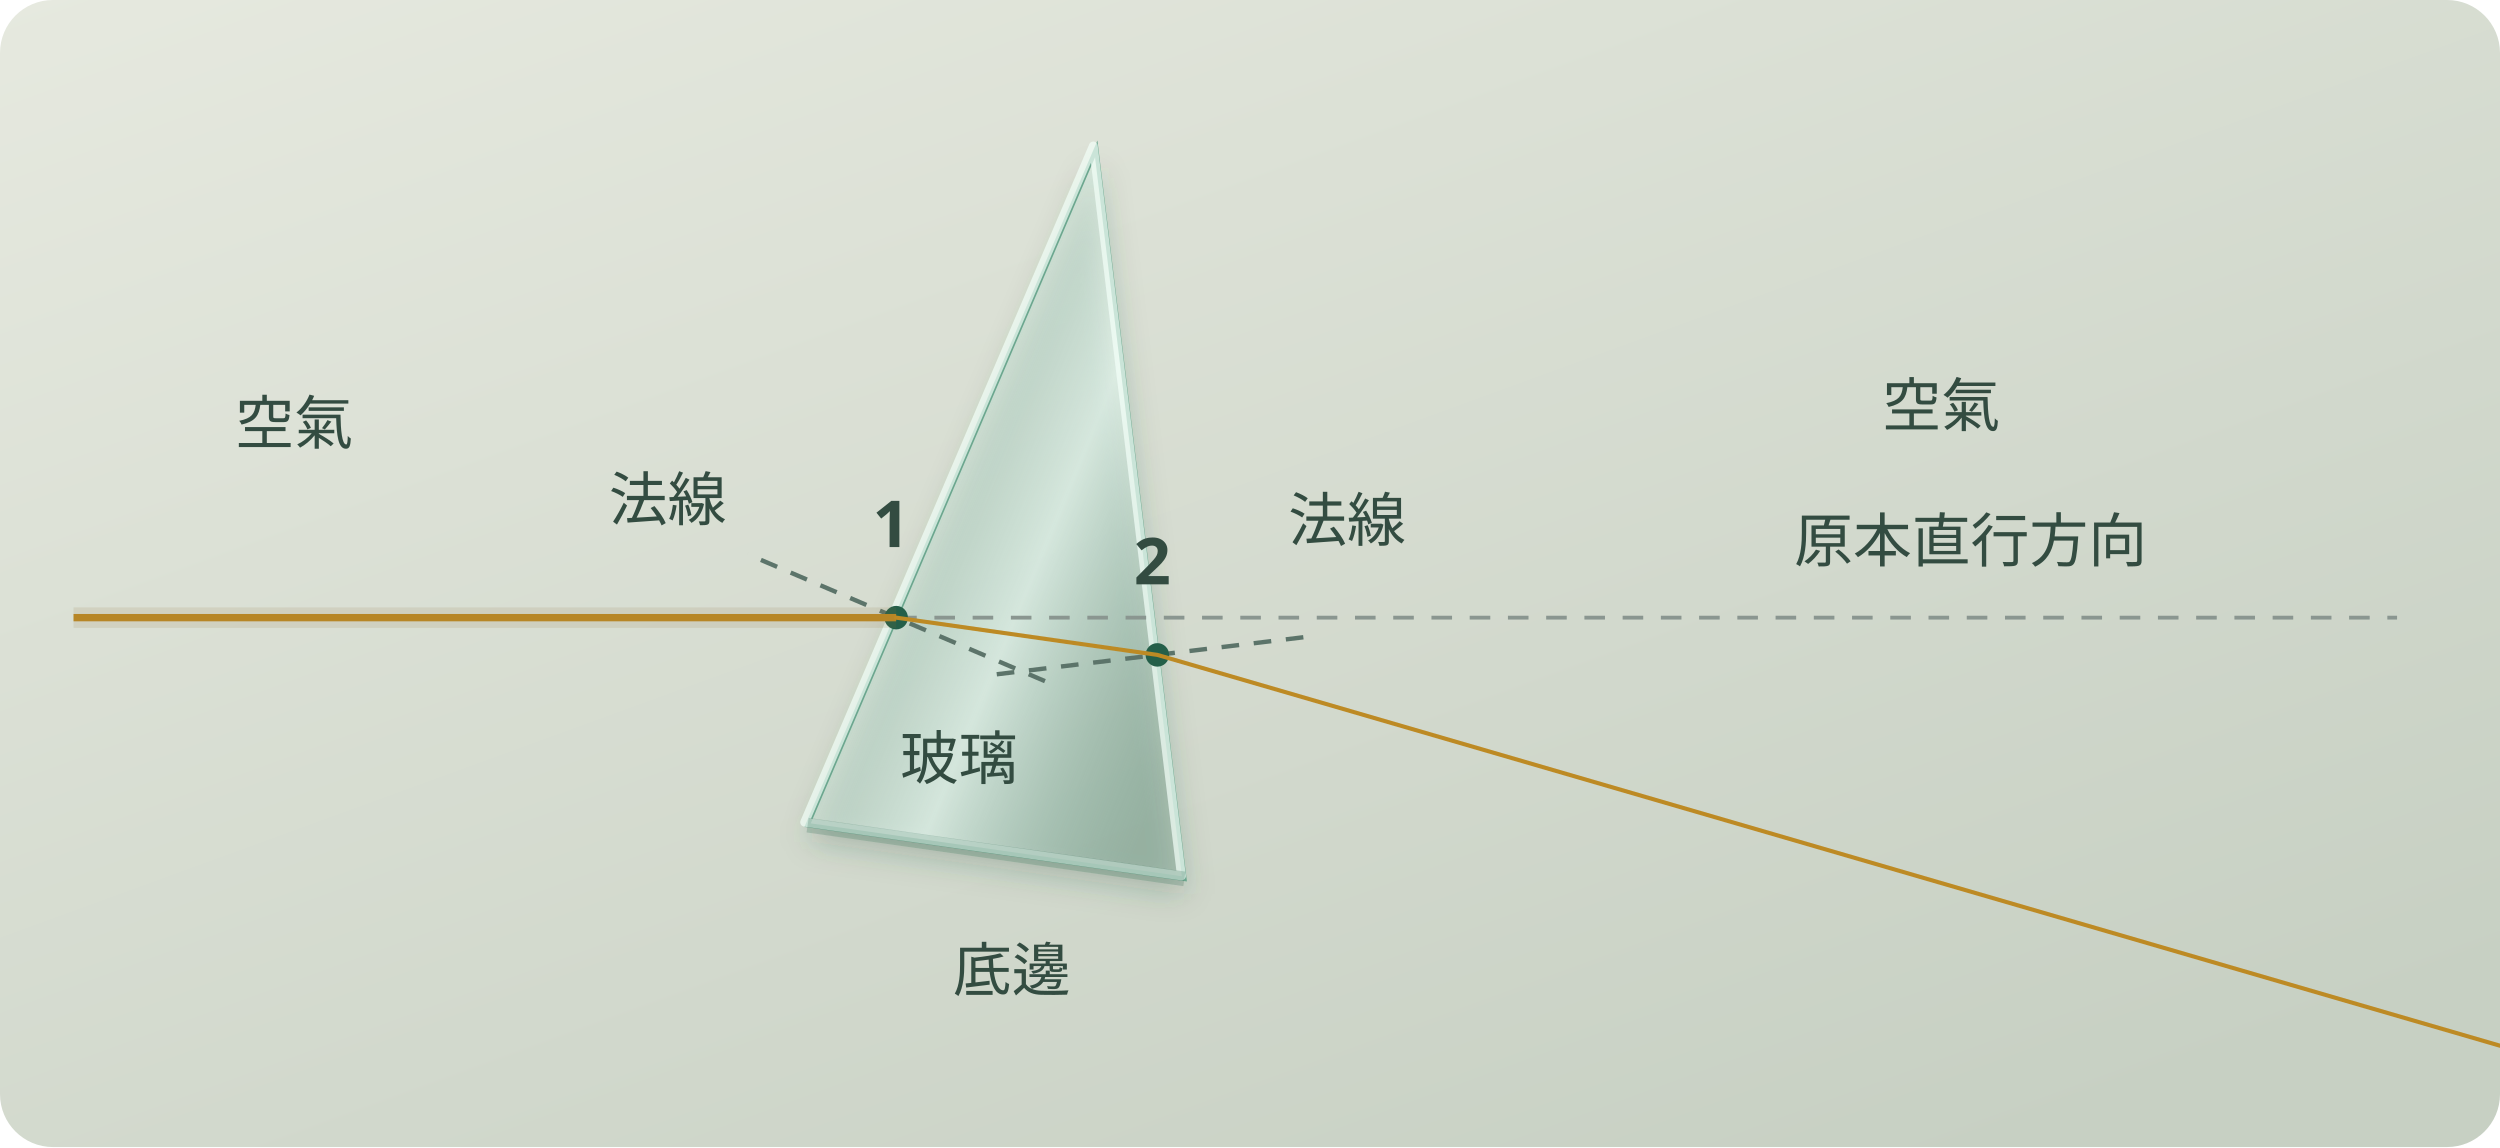
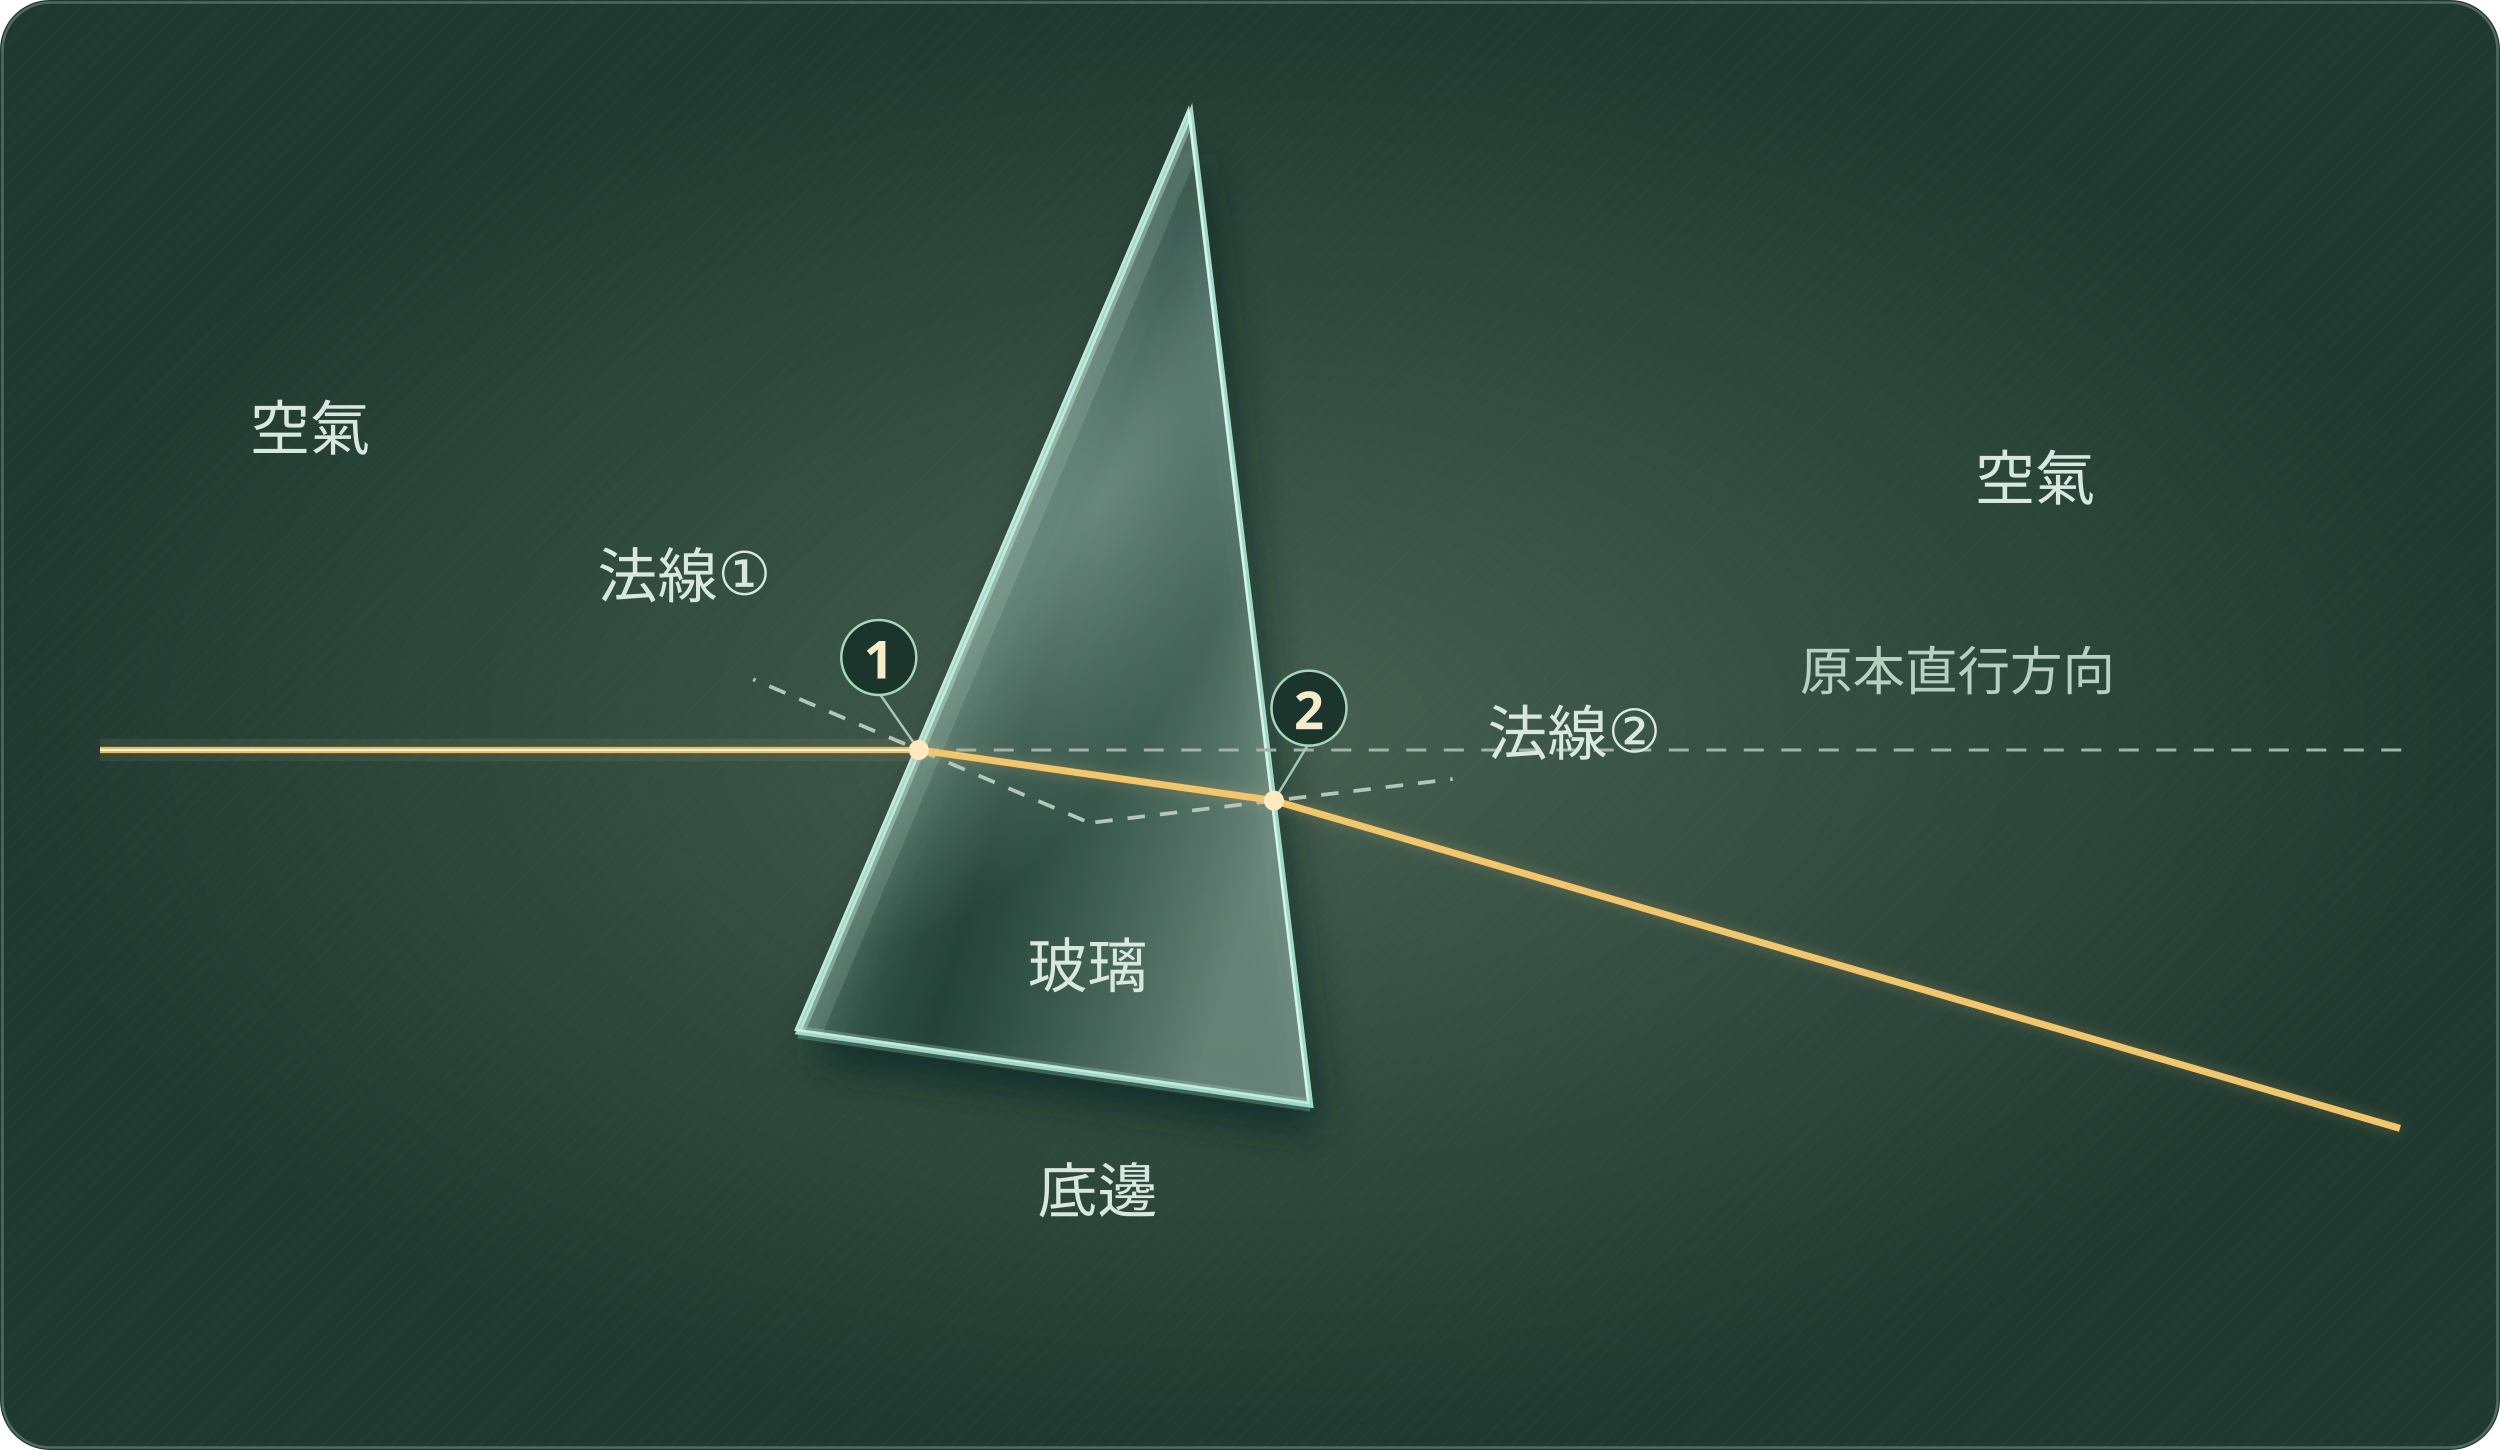
- <svg xmlns="http://www.w3.org/2000/svg" width="850" height="390" viewBox="0 0 850 390" role="img" aria-labelledby="prism-refraction-title prism-refraction-desc">
+ <svg xmlns="http://www.w3.org/2000/svg" width="1000" height="580" viewBox="0 0 1000 580" role="img" aria-labelledby="prism-refraction-title prism-refraction-desc">
  <defs>
-     <linearGradient id="prism-refraction-surface" x2=".8" y2="1">
-       <stop stop-color="#e6e9df" />
-       <stop offset="1" stop-color="#c7d0c3" />
+     <radialGradient id="prism-refraction-mat">
+       <stop stop-color="#466052" />
+       <stop offset="1" stop-color="#203930" />
+     </radialGradient>
+     <linearGradient id="prism-refraction-glass" x1="0" y1="0" x2="1" y2=".6">
+       <stop stop-color="#c8f2e5" stop-opacity=".12" />
+       <stop offset=".28" stop-color="#c5f9e6" stop-opacity=".34" />
+       <stop offset=".6" stop-color="#9bccb8" stop-opacity=".13" />
+       <stop offset="1" stop-color="#e0fff2" stop-opacity=".4" />
    </linearGradient>
-     <linearGradient id="prism-refraction-glass" x1="0" y1="0" x2="1" y2=".8">
-       <stop stop-color="#e6fff5" stop-opacity=".75" />
-       <stop offset=".35" stop-color="#bddfd0" stop-opacity=".28" />
-       <stop offset=".65" stop-color="#ecfff7" stop-opacity=".65" />
-       <stop offset="1" stop-color="#70a38f" stop-opacity=".3" />
-     </linearGradient>
-     <filter id="prism-refraction-shadow" x="-.3" y="-.3" width="1.6" height="1.6">
-       <feGaussianBlur stdDeviation="5" />
+     <radialGradient id="prism-refraction-gleam">
+       <stop stop-color="#e0fff5" stop-opacity=".36" />
+       <stop offset="1" stop-color="#e0fff5" stop-opacity="0" />
+     </radialGradient>
+     <filter id="prism-refraction-shadow" x="-.4" y="-.4" width="1.8" height="1.8">
+       <feGaussianBlur stdDeviation="9" />
    </filter>
+     <filter id="prism-refraction-beam">
+       <feGaussianBlur stdDeviation="2.5" />
+     </filter>
+     <clipPath id="prism-refraction-clip">
+       <polygon points="319.329,412.887 524.311,442.114 476.36,44.999" />
+     </clipPath>
+     <pattern id="prism-refraction-grain" width="7" height="7" patternUnits="userSpaceOnUse">
+       <path d="M0 7L7 0" stroke="#e0eee4" stroke-opacity=".018" stroke-width=".6" />
+     </pattern>
  </defs>
-   <style>text{font:20px system-ui,sans-serif;fill:#334c41}.number{font-size:22px;font-weight:700}@media(max-width:500px){text{font-size:31px}.number{font-size:28px}}</style>
-   <rect width="850" height="390" rx="18" fill="url(#prism-refraction-surface)" />
-   <polygon points="274.581,285.554 402.694,303.822 372.725,55.624" fill="#254c4140" filter="url(#prism-refraction-shadow)" />
-   <polygon points="274.581,280.554 402.694,298.822 372.725,50.624" fill="url(#prism-refraction-glass)" stroke="#6ba68e" stroke-width="1.5" />
-   <polygon points="274.581,280.554 402.694,298.822 372.725,50.624" fill="none" stroke="#f2fff8" stroke-width="3" stroke-linejoin="round" transform="translate(-1,-1)" opacity=".7" />
-   <path d="M274.581,280.554 L402.694,298.822" stroke="#487966" stroke-width="5" opacity=".28" />
-   <polyline data-normal="entry" points="355.281,231.592 254.112,188.408" fill="none" stroke="#5c746a" stroke-width="1.5" stroke-dasharray="6 5" />
-   <polyline data-normal="exit" points="338.895,229.255 448.102,216.069" fill="none" stroke="#5c746a" stroke-width="1.5" stroke-dasharray="6 5" />
-   <path d="M304.696,210 H815" stroke="#8a9690" stroke-width="1.3" stroke-dasharray="7 6" />
-   <text x="610" y="191">原本直行方向</text>
-   <text x="207" y="177">法線</text>
-   <text x="438" y="184">法線</text>
-   <circle cx="304.696" cy="210" r="4" fill="#245f49" />
-   <text class="number" x="296.696" y="186">1</text>
-   <circle cx="393.498" cy="222.662" r="4" fill="#245f49" />
-   <text class="number" x="385.498" y="198.662">2</text>
-   <path d="M25,210 L304.696,210" stroke="#bd8a24" stroke-width="2.5" fill="none" />
-   <path d="M25,210 L304.696,210" stroke="#8b7039" stroke-width="7" opacity=".13" fill="none" />
-   <polyline data-light="reference" data-wavelength="587.5618" points="304.696,210 393.498,222.662 850,355.546" fill="none" stroke="#bd8a24" stroke-width="1.4" stroke-linecap="round" stroke-linejoin="miter" />
-   <text x="80" y="151">空氣</text>
-   <text x="640" y="145">空氣</text>
-   <text x="306" y="265">玻璃</text>
-   <text x="324" y="337">底邊</text>
+   <style>text{font:24px system-ui,sans-serif;fill:#d8e8df}.small{font-size:21px;fill:#b9cfc2}.heading{font-weight:650}.badge{font-size:21px;font-weight:700;text-anchor:middle;dominant-baseline:middle;fill:#f6ebca}</style>
+   <rect width="1000" height="580" rx="20" fill="url(#prism-refraction-mat)" />
+   <rect x="1" y="1" width="998" height="578" rx="19" fill="url(#prism-refraction-grain)" stroke="#8ba996" stroke-opacity=".45" />
+   <polygon points="323.329,424.887 528.311,454.114 480.36,56.999" fill="#061b18" opacity=".65" filter="url(#prism-refraction-shadow)" />
+   <polygon data-glass="" points="319.329,412.887 524.311,442.114 476.36,44.999" fill="url(#prism-refraction-glass)" stroke="#a0d9c7" stroke-width="2" />
+   <g clip-path="url(#prism-refraction-clip)">
+     <path d="M319.329,412.887L476.36,44.999" stroke="#d6fff3" stroke-width="18" opacity=".12" />
+     <path d="M319.329,412.887L476.36,44.999" stroke="#e0fff8" stroke-width="5" opacity=".32" />
+     <ellipse cx="440" cy="200" rx="65" ry="200" fill="url(#prism-refraction-gleam)" transform="rotate(28 440 200)" />
+   </g>
+   <polygon points="319.329,412.887 524.311,442.114 476.36,44.999" fill="none" stroke="#e3fff5" stroke-width="1" opacity=".85" transform="translate(-1,-1)" />
+   <path d="M319.329,412.887L524.311,442.114" stroke="#9ed8c2" stroke-width="5" opacity=".3" />
+   <polyline data-normal="entry" points="433.734,328.265 301.294,271.735" stroke="#b3c6bc" stroke-width="1.5" stroke-dasharray="7 6" fill="none" />
+   <polyline data-normal="exit" points="438.116,328.89 581.078,311.628" stroke="#b3c6bc" stroke-width="1.5" stroke-dasharray="7 6" fill="none" />
+   <path d="M367.514,300H965" stroke="#a1b3aa" stroke-width="1.2" stroke-dasharray="8 7" />
+   <path d="M40 300L367.514,300" stroke="#e8bb64" stroke-width="9" opacity=".09" />
+   <path d="M40 300L367.514,300" stroke="#edbd63" stroke-width="2.5" />
+   <path d="M40 300L367.514,300" stroke="#fff7db" stroke-width=".8" />
+   <g filter="url(#prism-refraction-beam)" opacity=".35">
+     <polyline data-light="halo" data-wavelength="587.5618" points="367.514,300 509.597,320.259 960,451.368" fill="none" stroke="#dfb55e" stroke-width="2.8" stroke-linejoin="round" />
+   </g>
+   <polyline data-light="reference" data-wavelength="587.5618" points="367.514,300 509.597,320.259 960,451.368" fill="none" stroke="#f2c66c" stroke-width="2.8" stroke-linejoin="round" />
+   <path d="M351.514 277L367.514 300" stroke="#a5c9b6" stroke-width="1" />
+   <circle cx="351.514" cy="263" r="15" fill="#1b352c" stroke="#a8d5c0" />
+   <text class="badge" x="351.514" y="264">1</text>
+   <circle cx="367.514" cy="300" r="4" fill="#ffeac0" />
+   <path d="M523.597 297.259L509.597 320.259" stroke="#a5c9b6" stroke-width="1" />
+   <circle cx="523.597" cy="283.259" r="15" fill="#1b352c" stroke="#a8d5c0" />
+   <text class="badge" x="523.597" y="284.259">2</text>
+   <circle cx="509.597" cy="320.259" r="4" fill="#ffeac0" />
+   <text x="239" y="239">法線①</text>
+   <text x="595" y="302">法線②</text>
+   <text x="720" y="276" class="small">原本直行方向</text>
+   <text x="100" y="180">空氣</text>
+   <text x="790" y="200">空氣</text>
+   <text x="411" y="395">玻璃</text>
+   <text x="415" y="485">底邊</text>
</svg>
